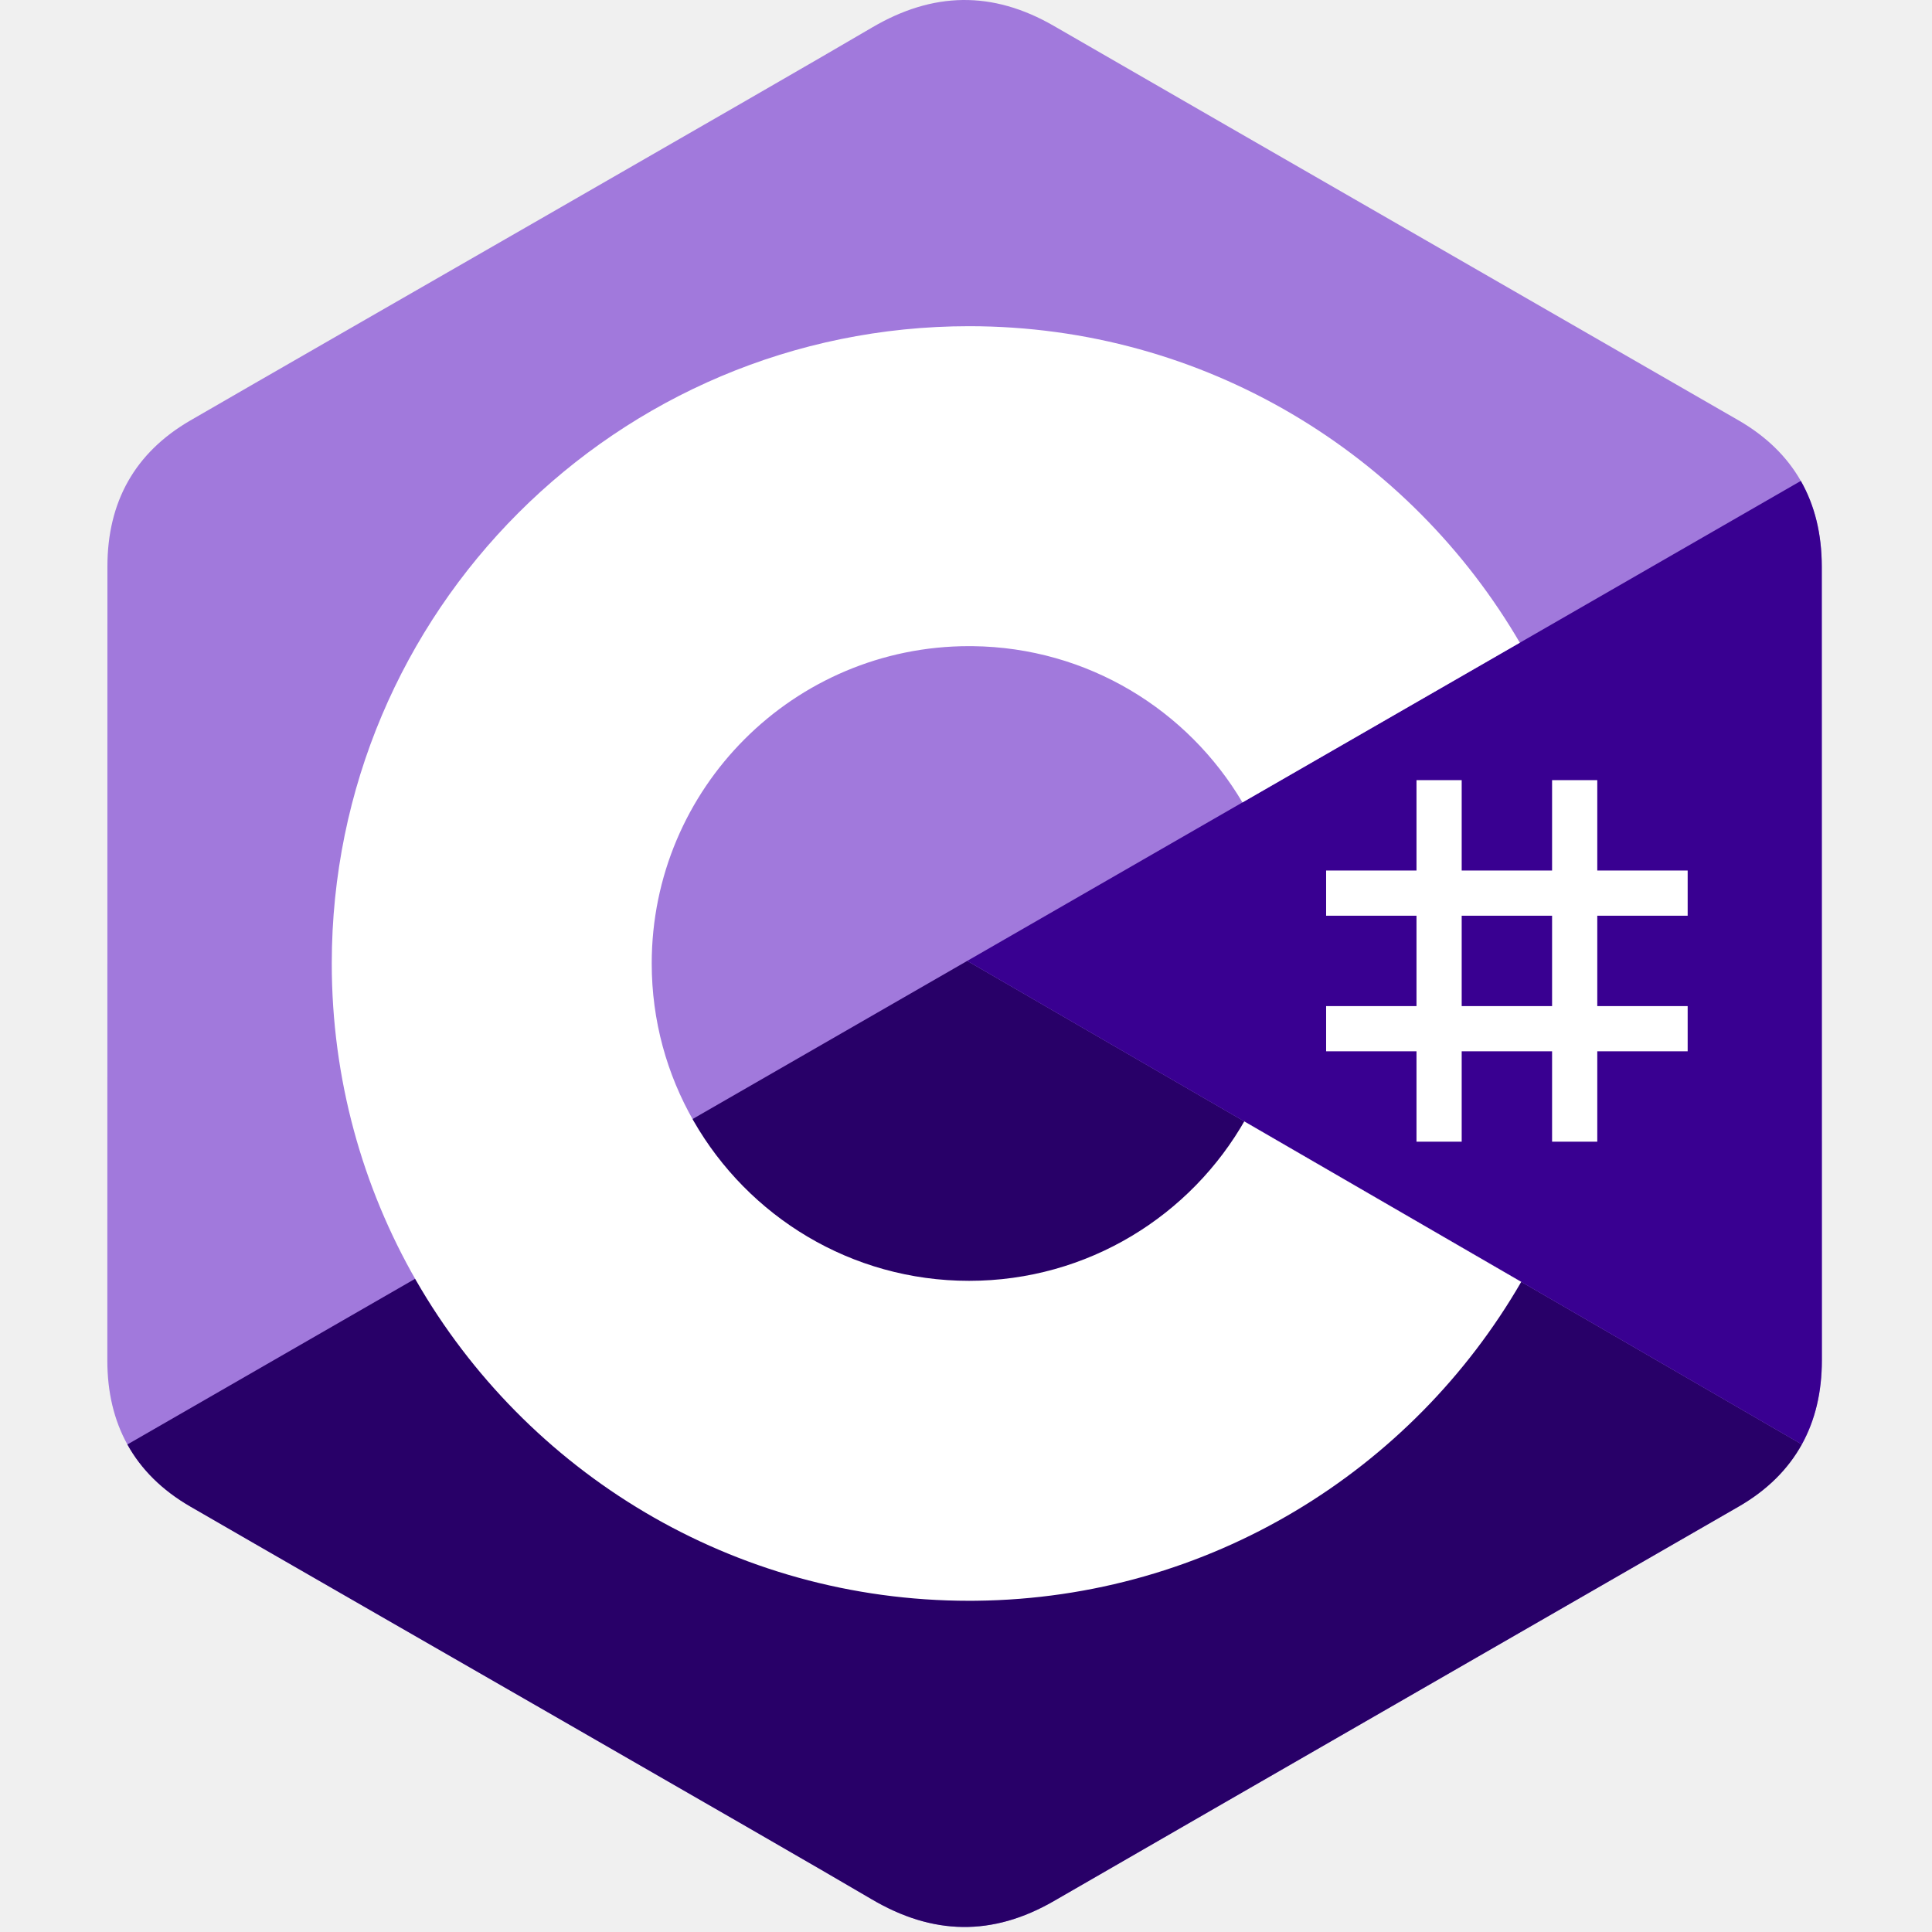
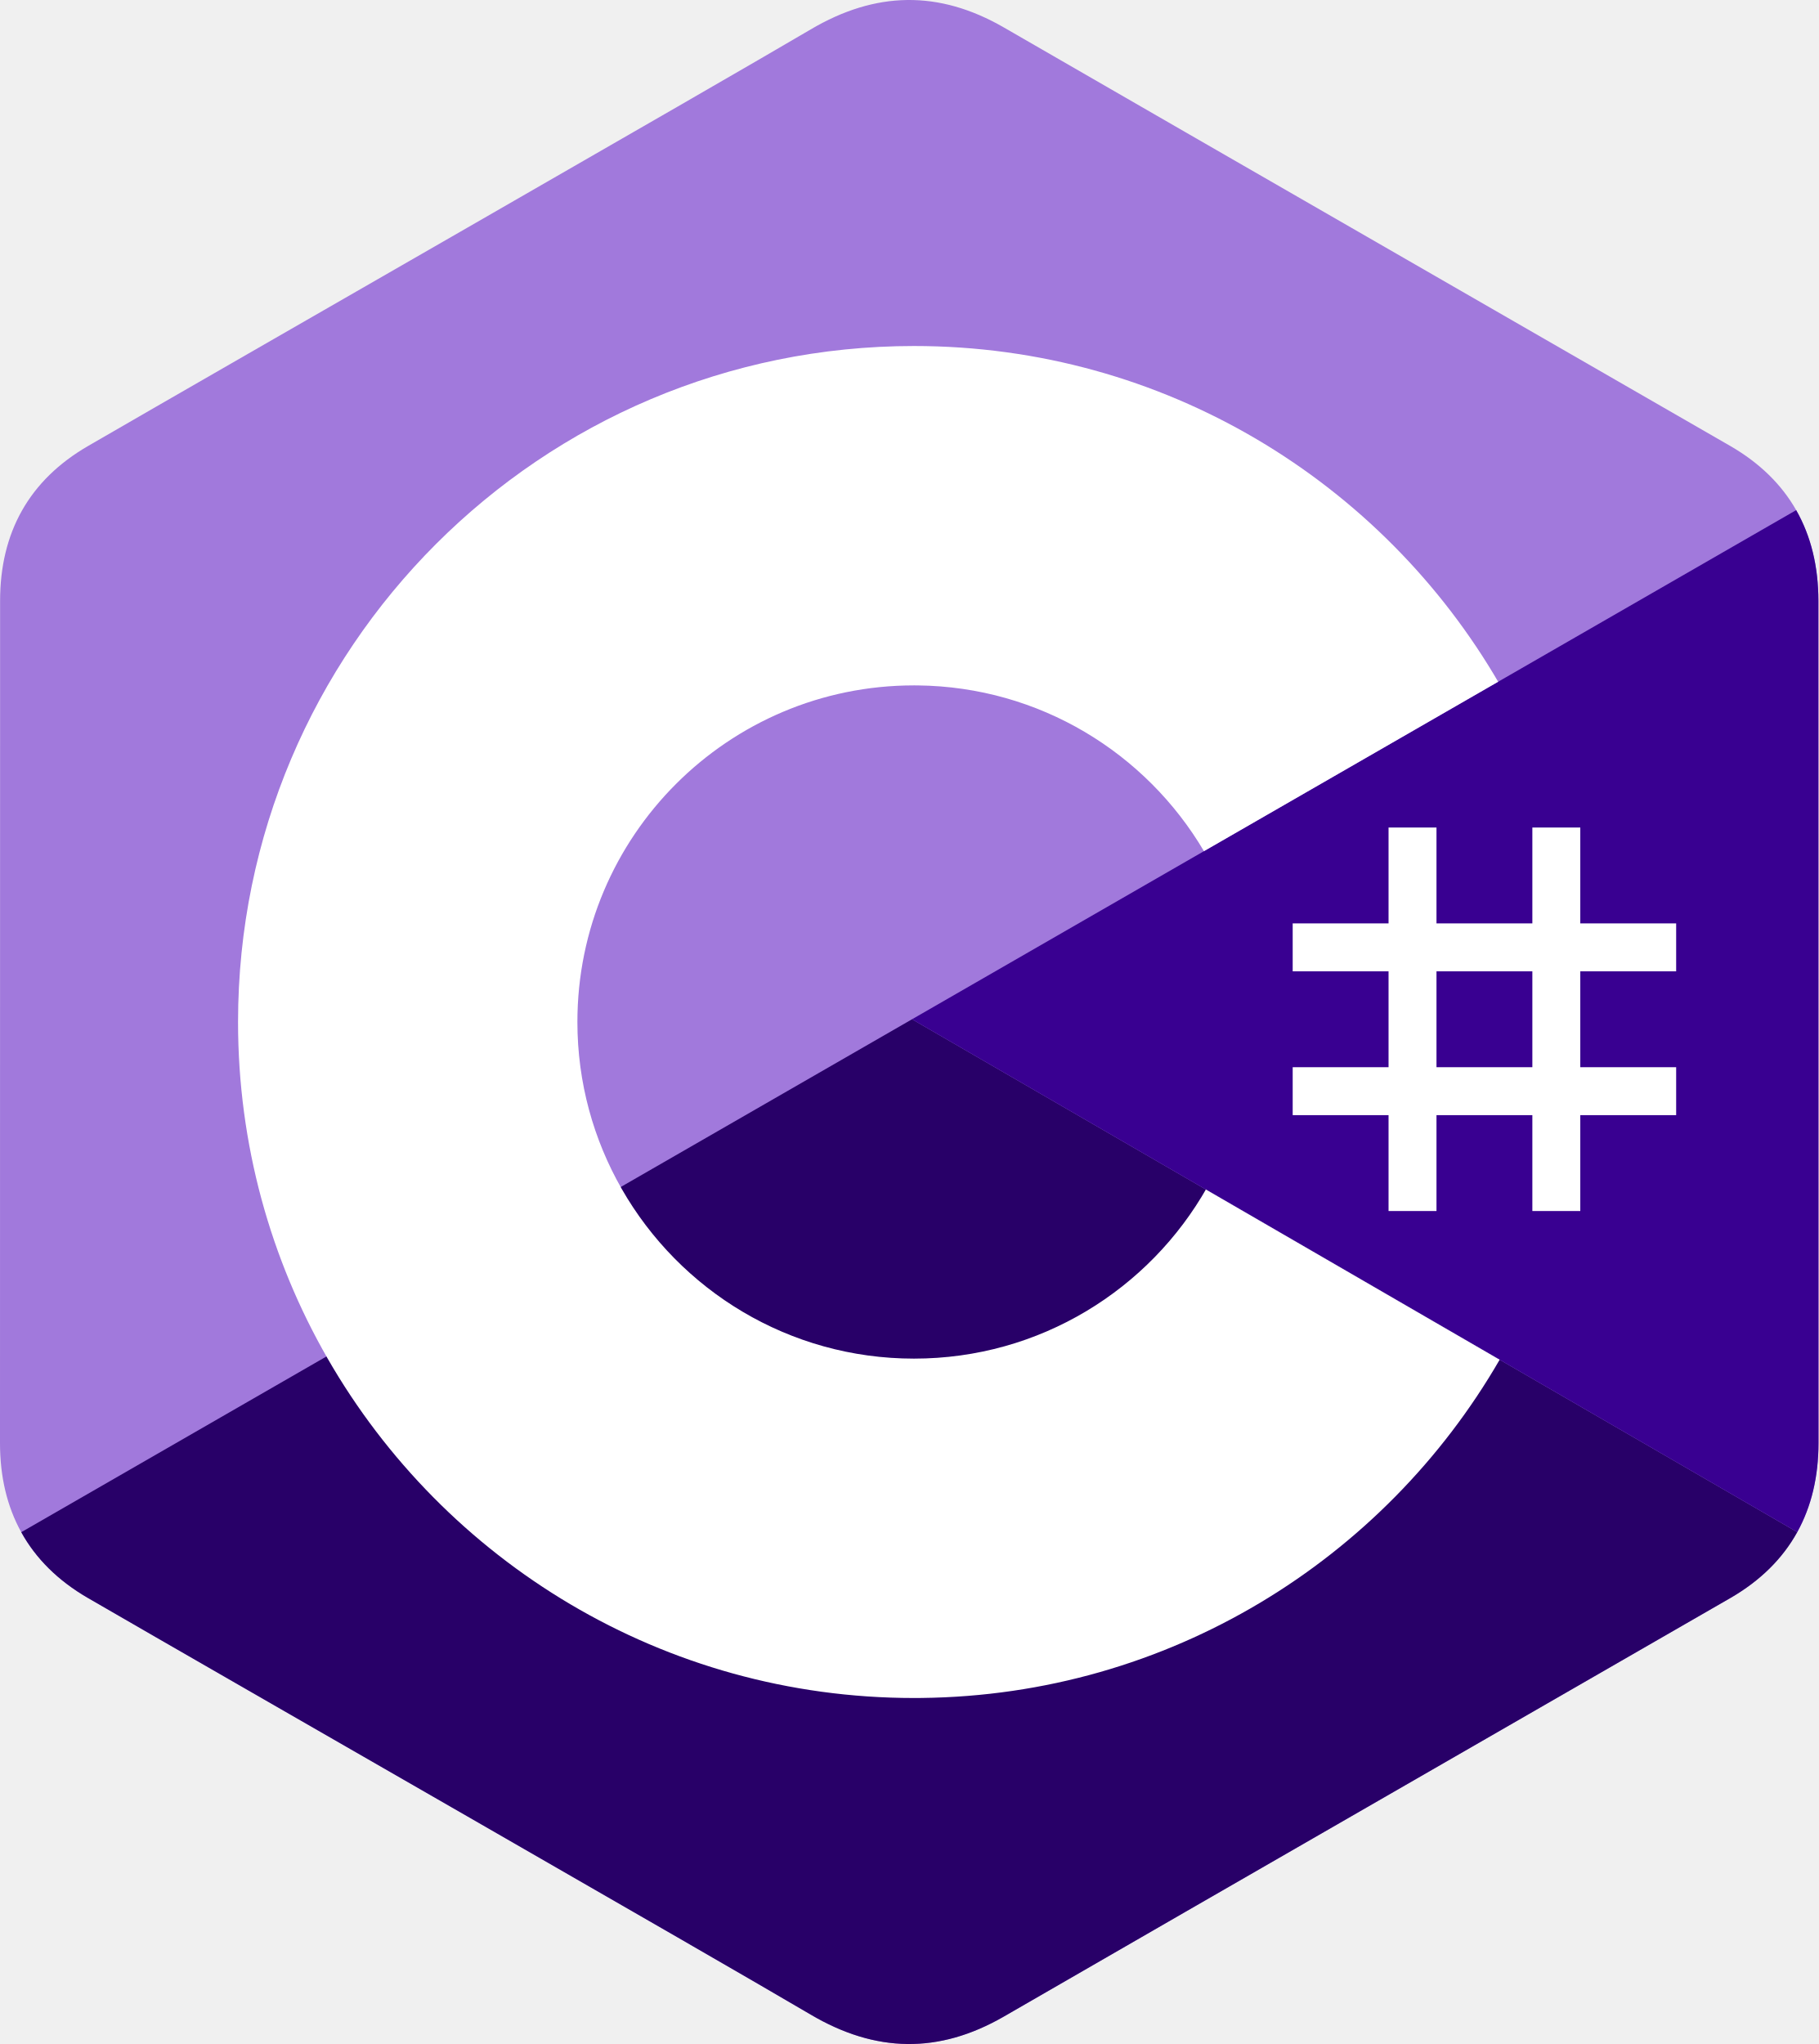
- <svg xmlns="http://www.w3.org/2000/svg" width="800px" height="800px" viewBox="-16 0 288 288" version="1.1" preserveAspectRatio="xMidYMid">
+ <svg xmlns="http://www.w3.org/2000/svg" version="1.1" preserveAspectRatio="xMidYMid" viewBox="0 0 255.58 287.25">
  <g>
-     <path d="M255.569,84.452 C255.567,79.622 254.534,75.354 252.445,71.691 C250.393,68.089 247.32,65.07 243.198,62.683 C209.173,43.064 175.115,23.505 141.101,3.866 C131.931,-1.428 123.04,-1.235 113.938,4.135 C100.395,12.122 32.59,50.969 12.385,62.672 C4.064,67.489 0.015,74.861 0.013,84.443 C0,123.898 0.013,163.352 0,202.808 C0,207.532 0.991,211.717 2.988,215.325 C5.041,219.036 8.157,222.138 12.374,224.579 C32.58,236.282 100.394,275.126 113.934,283.115 C123.04,288.488 131.931,288.68 141.104,283.384 C175.119,263.744 209.179,244.186 243.209,224.567 C247.426,222.127 250.542,219.023 252.595,215.315 C254.589,211.707 255.582,207.522 255.582,202.797 C255.582,202.797 255.582,123.908 255.569,84.452" fill="#A179DC" fill-rule="nonzero">
- 
- </path>
-     <path d="M128.182,143.241 L2.988,215.325 C5.041,219.036 8.157,222.138 12.374,224.579 C32.58,236.282 100.394,275.126 113.934,283.115 C123.04,288.488 131.931,288.68 141.104,283.384 C175.119,263.744 209.179,244.186 243.209,224.567 C247.426,222.127 250.542,219.023 252.595,215.315 L128.182,143.241" fill="#280068" fill-rule="nonzero">
- 
- </path>
-     <path d="M255.569,84.452 C255.567,79.622 254.534,75.354 252.445,71.691 L128.182,143.241 L252.595,215.315 C254.589,211.707 255.58,207.522 255.582,202.797 C255.582,202.797 255.582,123.908 255.569,84.452" fill="#390091" fill-rule="nonzero">
- 
- </path>
-     <path d="M201.892,116.294 L201.892,129.768 L215.366,129.768 L215.366,116.294 L222.103,116.294 L222.103,129.768 L235.577,129.768 L235.577,136.505 L222.103,136.505 L222.103,149.978 L235.577,149.978 L235.577,156.715 L222.103,156.715 L222.103,170.189 L215.366,170.189 L215.366,156.715 L201.892,156.715 L201.892,170.189 L195.155,170.189 L195.155,156.715 L181.682,156.715 L181.682,149.978 L195.155,149.978 L195.155,136.505 L181.682,136.505 L181.682,129.768 L195.155,129.768 L195.155,116.294 L201.892,116.294 Z M215.366,136.505 L201.892,136.505 L201.892,149.978 L215.366,149.978 L215.366,136.505 Z" fill="#FFFFFF">
- 
- </path>
-     <path d="M128.457,48.626 C163.601,48.626 194.284,67.712 210.719,96.082 L210.558,95.809 L169.21,119.617 C161.063,105.824 146.128,96.515 128.996,96.323 L128.457,96.32 C102.331,96.32 81.151,117.5 81.151,143.625 C81.151,152.169 83.428,160.178 87.39,167.095 C95.544,181.33 110.873,190.931 128.457,190.931 C146.15,190.931 161.566,181.208 169.678,166.821 L169.481,167.166 L210.768,191.084 C194.513,219.213 164.25,238.241 129.515,238.62 L128.457,238.626 C93.202,238.626 62.432,219.422 46.038,190.902 C38.035,176.979 33.456,160.838 33.456,143.625 C33.456,91.159 75.988,48.626 128.457,48.626 Z" fill="#FFFFFF" fill-rule="nonzero">
- 
- </path>
+     <path d="M255.569,84.452 C255.567,79.622 254.534,75.354 252.445,71.691 C250.393,68.089 247.32,65.07 243.198,62.683 C209.173,43.064 175.115,23.505 141.101,3.866 C131.931,-1.428 123.04,-1.235 113.938,4.135 C100.395,12.122 32.59,50.969 12.385,62.672 C4.064,67.489 0.015,74.861 0.013,84.443 C0,123.898 0.013,163.352 0,202.808 C0,207.532 0.991,211.717 2.988,215.325 C5.041,219.036 8.157,222.138 12.374,224.579 C32.58,236.282 100.394,275.126 113.934,283.115 C123.04,288.488 131.931,288.68 141.104,283.384 C175.119,263.744 209.179,244.186 243.209,224.567 C247.426,222.127 250.542,219.023 252.595,215.315 C254.589,211.707 255.582,207.522 255.582,202.797 C255.582,202.797 255.582,123.908 255.569,84.452" fill="#A179DC" fill-rule="nonzero">  </path>
+     <path d="M128.182,143.241 L2.988,215.325 C5.041,219.036 8.157,222.138 12.374,224.579 C32.58,236.282 100.394,275.126 113.934,283.115 C123.04,288.488 131.931,288.68 141.104,283.384 C175.119,263.744 209.179,244.186 243.209,224.567 C247.426,222.127 250.542,219.023 252.595,215.315 L128.182,143.241" fill="#280068" fill-rule="nonzero">  </path>
+     <path d="M255.569,84.452 C255.567,79.622 254.534,75.354 252.445,71.691 L128.182,143.241 L252.595,215.315 C254.589,211.707 255.58,207.522 255.582,202.797 C255.582,202.797 255.582,123.908 255.569,84.452" fill="#390091" fill-rule="nonzero">  </path>
+     <path d="M201.892,116.294 L201.892,129.768 L215.366,129.768 L215.366,116.294 L222.103,116.294 L222.103,129.768 L235.577,129.768 L235.577,136.505 L222.103,136.505 L222.103,149.978 L235.577,149.978 L235.577,156.715 L222.103,156.715 L222.103,170.189 L215.366,170.189 L215.366,156.715 L201.892,156.715 L201.892,170.189 L195.155,170.189 L195.155,156.715 L181.682,156.715 L181.682,149.978 L195.155,149.978 L195.155,136.505 L181.682,136.505 L181.682,129.768 L195.155,129.768 L195.155,116.294 L201.892,116.294 Z M215.366,136.505 L201.892,136.505 L201.892,149.978 L215.366,149.978 L215.366,136.505 Z" fill="#FFFFFF">  </path>
+     <path d="M128.457,48.626 C163.601,48.626 194.284,67.712 210.719,96.082 L210.558,95.809 L169.21,119.617 C161.063,105.824 146.128,96.515 128.996,96.323 L128.457,96.32 C102.331,96.32 81.151,117.5 81.151,143.625 C81.151,152.169 83.428,160.178 87.39,167.095 C95.544,181.33 110.873,190.931 128.457,190.931 C146.15,190.931 161.566,181.208 169.678,166.821 L169.481,167.166 L210.768,191.084 C194.513,219.213 164.25,238.241 129.515,238.62 L128.457,238.626 C93.202,238.626 62.432,219.422 46.038,190.902 C38.035,176.979 33.456,160.838 33.456,143.625 C33.456,91.159 75.988,48.626 128.457,48.626 Z" fill="#FFFFFF" fill-rule="nonzero">  </path>
  </g>
</svg>
